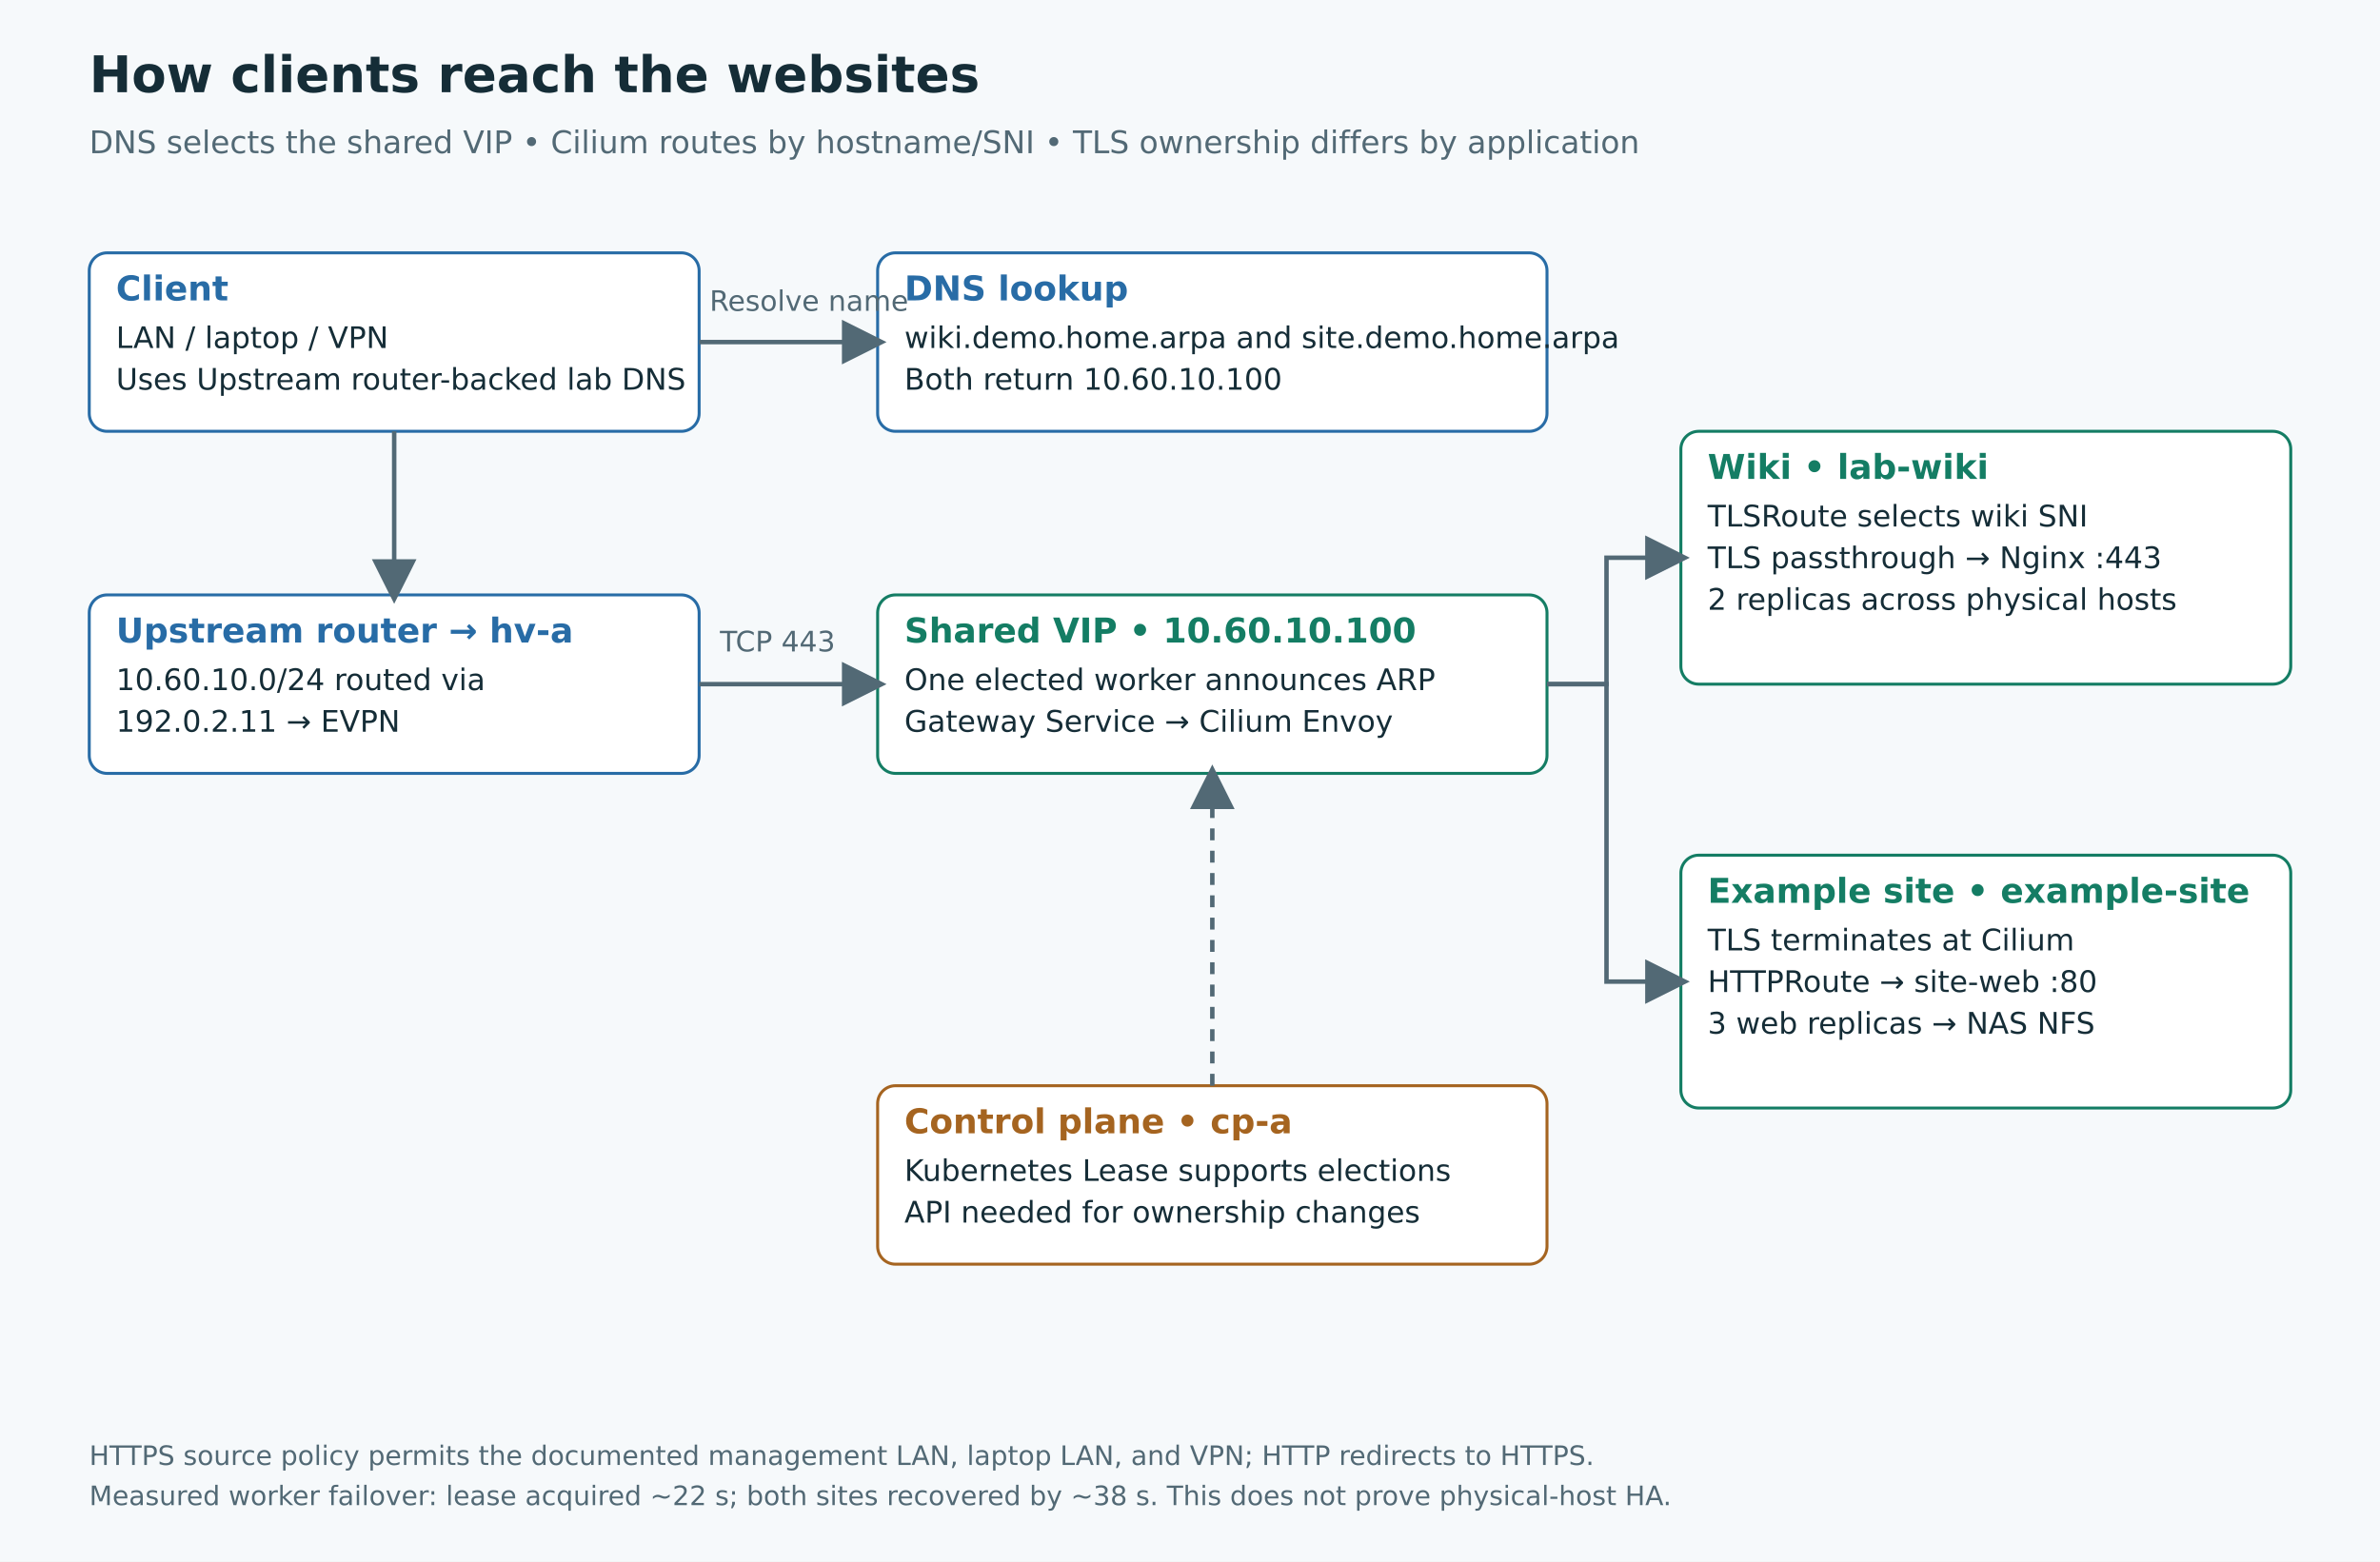
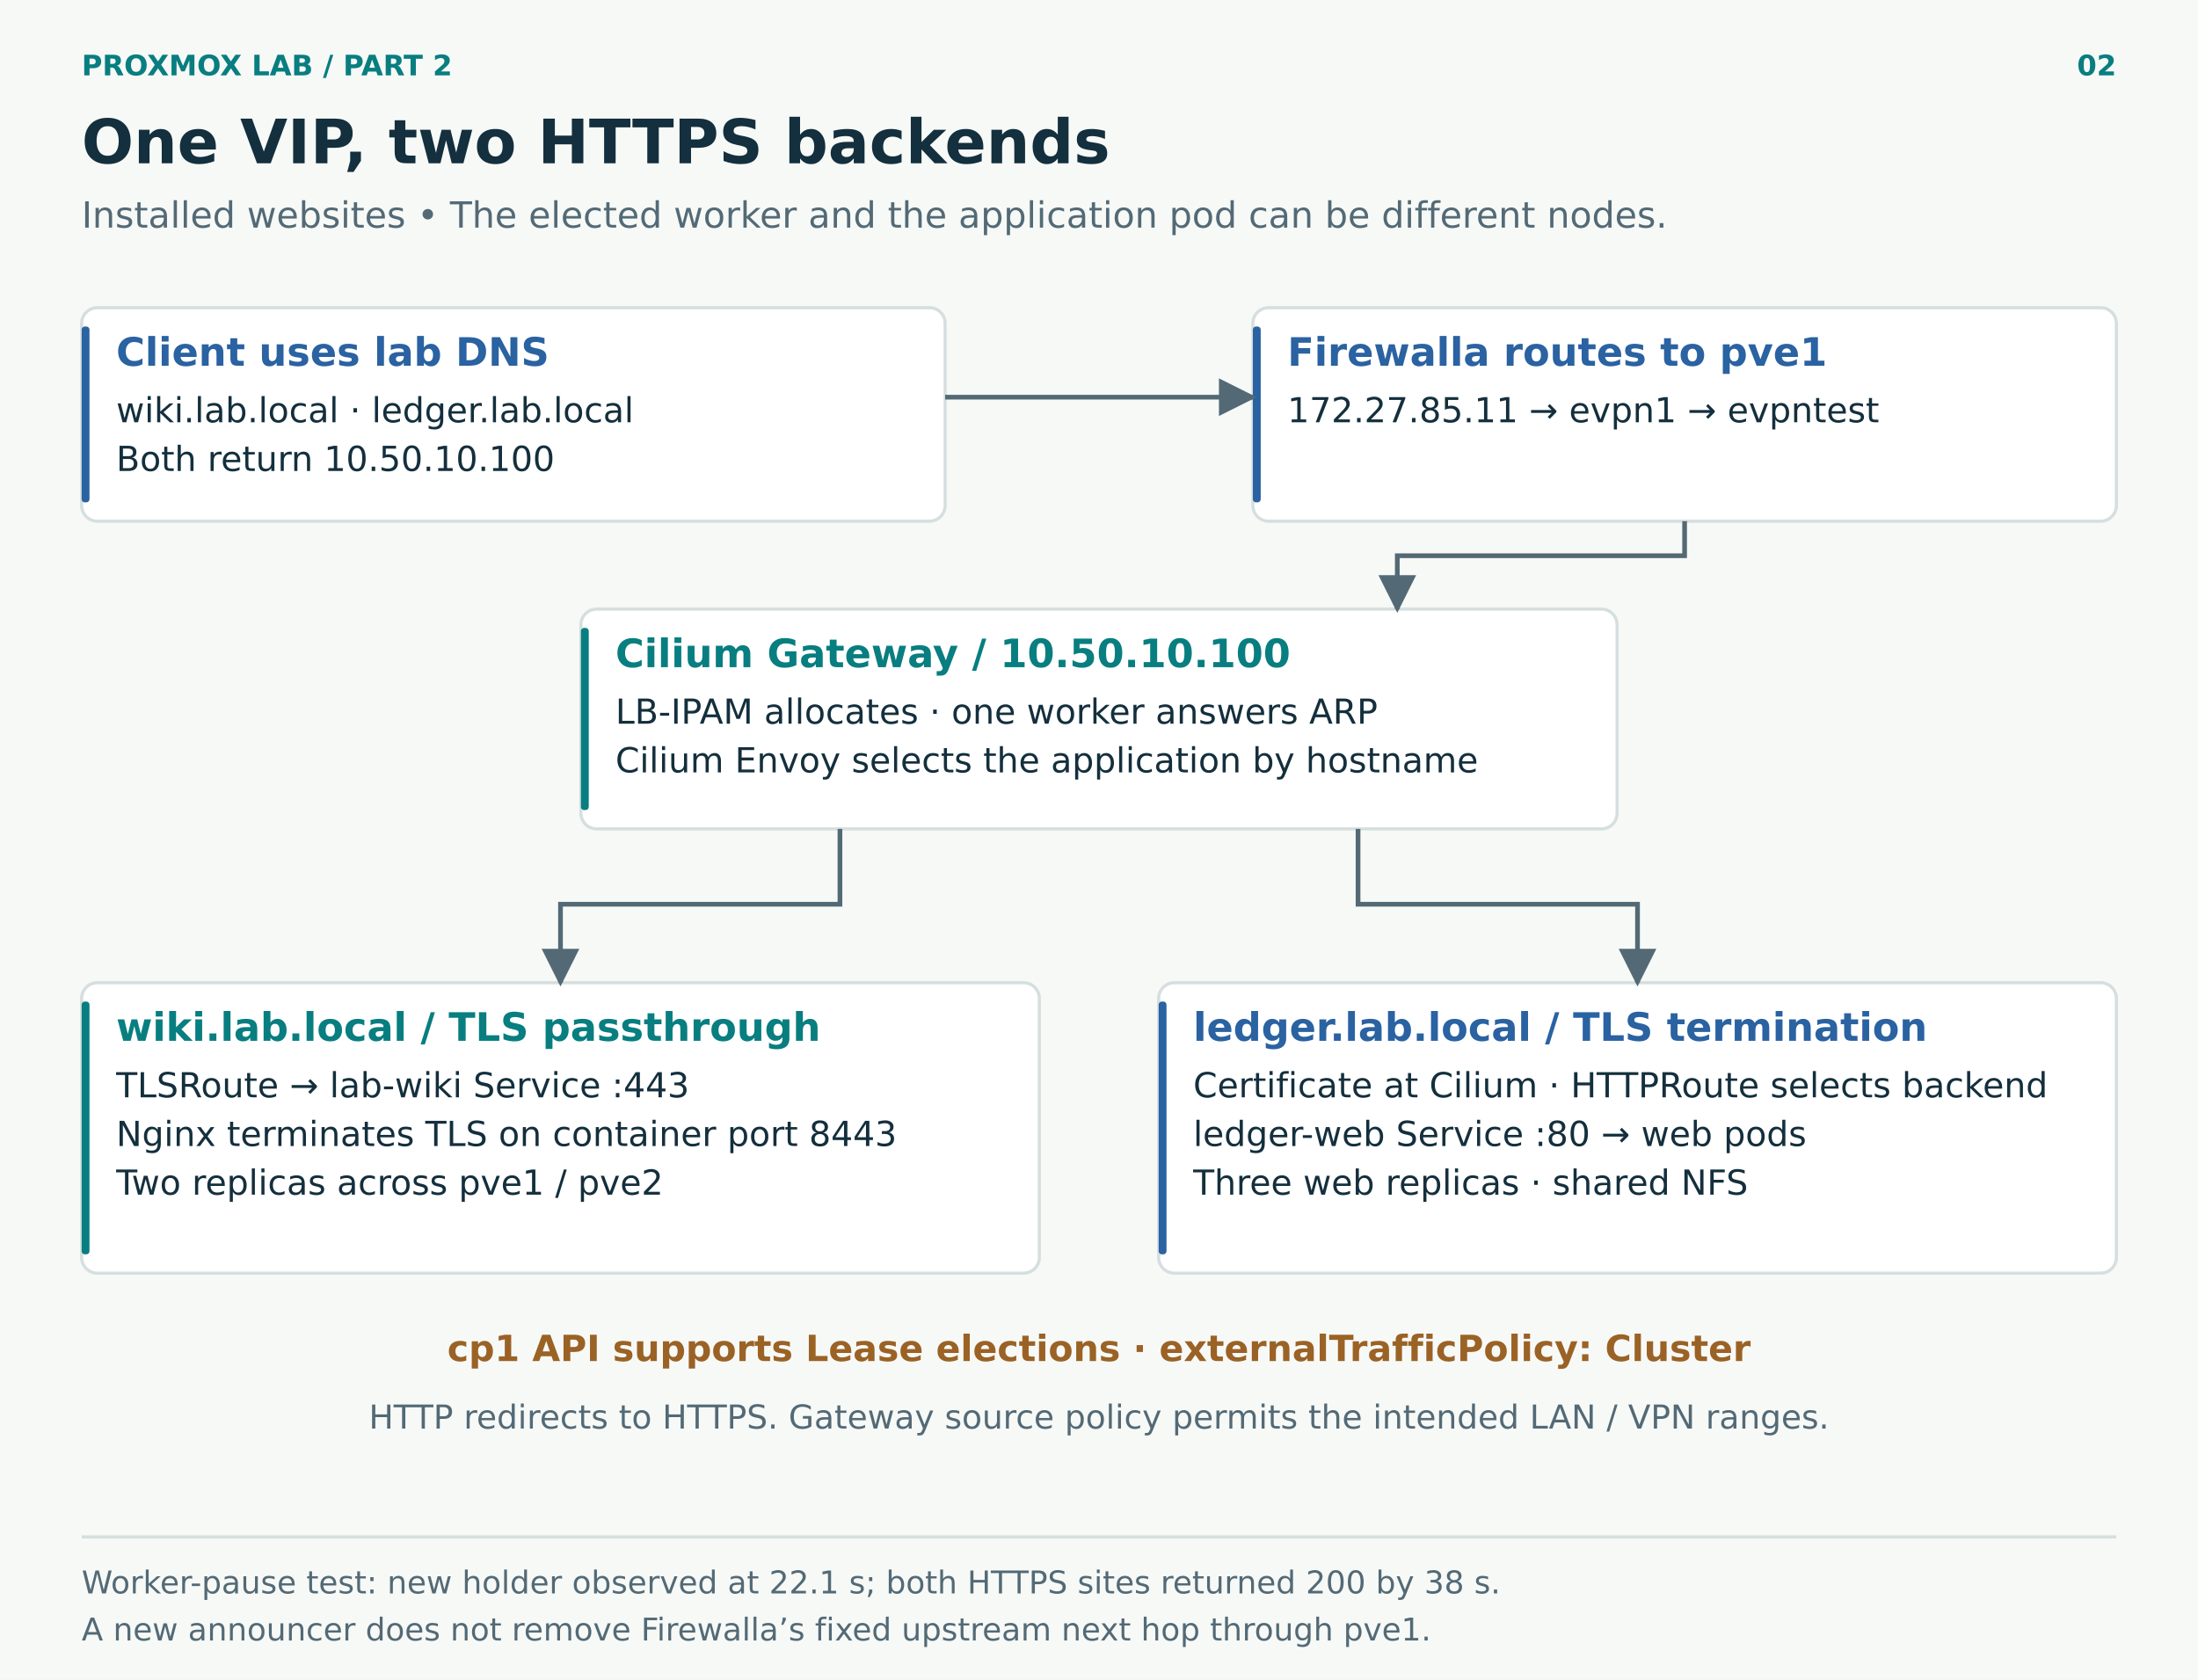
- <svg xmlns="http://www.w3.org/2000/svg" width="1600" height="1050" viewBox="0 0 1600 1050">
+ <svg xmlns="http://www.w3.org/2000/svg" width="1400" height="1070" viewBox="0 0 1400 1070" role="img">
  <defs>
-     <marker id="arrow" markerWidth="10" markerHeight="10" refX="8" refY="5" orient="auto-start-reverse">
-       <path d="M0,0 L10,5 L0,10" fill="#526975" />
+     <marker id="arr" viewBox="0 0 10 10" refX="9" refY="5" markerWidth="8" markerHeight="8" orient="auto-start-reverse">
+       <path d="M0 0L10 5L0 10Z" fill="#536a76" />
    </marker>
  </defs>
-   <rect width="1600" height="1050" fill="#f6f9fb" />
-   <text x="60" y="62" font-family="DejaVu Sans, sans-serif" font-size="34" fill="#152d37" font-weight="700" text-anchor="start">How clients reach the websites</text>
-   <text x="60" y="103" font-family="DejaVu Sans, sans-serif" font-size="21" fill="#526975" font-weight="400" text-anchor="start">DNS selects the shared VIP • Cilium routes by hostname/SNI • TLS ownership differs by application</text>
-   <rect x="60" y="170" width="410" height="120" rx="12" fill="white" stroke="#286ca6" stroke-width="2" />
-   <text x="78" y="202" font-family="DejaVu Sans, sans-serif" font-size="23" fill="#286ca6" font-weight="700" text-anchor="start">Client</text>
-   <text x="78" y="234" font-family="DejaVu Sans, sans-serif" font-size="20" fill="#152d37" font-weight="400" text-anchor="start">LAN / laptop / VPN</text>
-   <text x="78" y="262" font-family="DejaVu Sans, sans-serif" font-size="20" fill="#152d37" font-weight="400" text-anchor="start">Uses Upstream router-backed lab DNS</text>
-   <rect x="590" y="170" width="450" height="120" rx="12" fill="white" stroke="#286ca6" stroke-width="2" />
-   <text x="608" y="202" font-family="DejaVu Sans, sans-serif" font-size="23" fill="#286ca6" font-weight="700" text-anchor="start">DNS lookup</text>
-   <text x="608" y="234" font-family="DejaVu Sans, sans-serif" font-size="20" fill="#152d37" font-weight="400" text-anchor="start">wiki.demo.home.arpa and site.demo.home.arpa</text>
-   <text x="608" y="262" font-family="DejaVu Sans, sans-serif" font-size="20" fill="#152d37" font-weight="400" text-anchor="start">Both return 10.60.10.100</text>
-   <polyline points="470,230 590,230" fill="none" stroke="#526975" stroke-width="3" marker-end="url(#arrow)" />
-   <text x="477" y="209" font-family="DejaVu Sans, sans-serif" font-size="19" fill="#526975" font-weight="400" text-anchor="start">Resolve name</text>
-   <rect x="60" y="400" width="410" height="120" rx="12" fill="white" stroke="#286ca6" stroke-width="2" />
-   <text x="78" y="432" font-family="DejaVu Sans, sans-serif" font-size="23" fill="#286ca6" font-weight="700" text-anchor="start">Upstream router → hv-a</text>
-   <text x="78" y="464" font-family="DejaVu Sans, sans-serif" font-size="20" fill="#152d37" font-weight="400" text-anchor="start">10.60.10.0/24 routed via</text>
-   <text x="78" y="492" font-family="DejaVu Sans, sans-serif" font-size="20" fill="#152d37" font-weight="400" text-anchor="start">192.0.2.11 → EVPN</text>
-   <polyline points="265,290 265,400" fill="none" stroke="#526975" stroke-width="3" marker-end="url(#arrow)" />
-   <rect x="590" y="400" width="450" height="120" rx="12" fill="white" stroke="#147d64" stroke-width="2" />
-   <text x="608" y="432" font-family="DejaVu Sans, sans-serif" font-size="23" fill="#147d64" font-weight="700" text-anchor="start">Shared VIP • 10.60.10.100</text>
-   <text x="608" y="464" font-family="DejaVu Sans, sans-serif" font-size="20" fill="#152d37" font-weight="400" text-anchor="start">One elected worker announces ARP</text>
-   <text x="608" y="492" font-family="DejaVu Sans, sans-serif" font-size="20" fill="#152d37" font-weight="400" text-anchor="start">Gateway Service → Cilium Envoy</text>
-   <polyline points="470,460 590,460" fill="none" stroke="#526975" stroke-width="3" marker-end="url(#arrow)" />
-   <text x="484" y="438" font-family="DejaVu Sans, sans-serif" font-size="19" fill="#526975" font-weight="400" text-anchor="start">TCP 443</text>
-   <rect x="1130" y="290" width="410" height="170" rx="12" fill="white" stroke="#147d64" stroke-width="2" />
-   <text x="1148" y="322" font-family="DejaVu Sans, sans-serif" font-size="23" fill="#147d64" font-weight="700" text-anchor="start">Wiki • lab-wiki</text>
-   <text x="1148" y="354" font-family="DejaVu Sans, sans-serif" font-size="20" fill="#152d37" font-weight="400" text-anchor="start">TLSRoute selects wiki SNI</text>
-   <text x="1148" y="382" font-family="DejaVu Sans, sans-serif" font-size="20" fill="#152d37" font-weight="400" text-anchor="start">TLS passthrough → Nginx :443</text>
-   <text x="1148" y="410" font-family="DejaVu Sans, sans-serif" font-size="20" fill="#152d37" font-weight="400" text-anchor="start">2 replicas across physical hosts</text>
-   <rect x="1130" y="575" width="410" height="170" rx="12" fill="white" stroke="#147d64" stroke-width="2" />
-   <text x="1148" y="607" font-family="DejaVu Sans, sans-serif" font-size="23" fill="#147d64" font-weight="700" text-anchor="start">Example site • example-site</text>
-   <text x="1148" y="639" font-family="DejaVu Sans, sans-serif" font-size="20" fill="#152d37" font-weight="400" text-anchor="start">TLS terminates at Cilium</text>
-   <text x="1148" y="667" font-family="DejaVu Sans, sans-serif" font-size="20" fill="#152d37" font-weight="400" text-anchor="start">HTTPRoute → site-web :80</text>
-   <text x="1148" y="695" font-family="DejaVu Sans, sans-serif" font-size="20" fill="#152d37" font-weight="400" text-anchor="start">3 web replicas → NAS NFS</text>
-   <polyline points="1040,460 1080,460 1080,375 1130,375" fill="none" stroke="#526975" stroke-width="3" marker-end="url(#arrow)" />
-   <polyline points="1040,460 1080,460 1080,660 1130,660" fill="none" stroke="#526975" stroke-width="3" marker-end="url(#arrow)" />
-   <rect x="590" y="730" width="450" height="120" rx="12" fill="white" stroke="#a56420" stroke-width="2" />
-   <text x="608" y="762" font-family="DejaVu Sans, sans-serif" font-size="23" fill="#a56420" font-weight="700" text-anchor="start">Control plane • cp-a</text>
-   <text x="608" y="794" font-family="DejaVu Sans, sans-serif" font-size="20" fill="#152d37" font-weight="400" text-anchor="start">Kubernetes Lease supports elections</text>
-   <text x="608" y="822" font-family="DejaVu Sans, sans-serif" font-size="20" fill="#152d37" font-weight="400" text-anchor="start">API needed for ownership changes</text>
-   <polyline points="815,730 815,520" fill="none" stroke="#526975" stroke-width="3" marker-end="url(#arrow)" stroke-dasharray="8 7" />
-   <text x="60" y="985" font-family="DejaVu Sans, sans-serif" font-size="18" fill="#526975" font-weight="400" text-anchor="start">HTTPS source policy permits the documented management LAN, laptop LAN, and VPN; HTTP redirects to HTTPS.</text>
-   <text x="60" y="1012" font-family="DejaVu Sans, sans-serif" font-size="18" fill="#526975" font-weight="400" text-anchor="start">Measured worker failover: lease acquired ~22 s; both sites recovered by ~38 s. This does not prove physical-host HA.</text>
+   <rect width="1400" height="1070" fill="#f7f9f7" />
+   <text x="52" y="48" font-family="DejaVu Sans,sans-serif" font-size="18" font-weight="700" fill="#087e80" text-anchor="start">PROXMOX LAB  /  PART 2</text>
+   <text x="1348" y="48" font-family="DejaVu Sans,sans-serif" font-size="18" font-weight="700" fill="#087e80" text-anchor="end">02</text>
+   <text x="52" y="104" font-family="DejaVu Sans,sans-serif" font-size="39" font-weight="700" fill="#142f3d" text-anchor="start">One VIP, two HTTPS backends</text>
+   <text x="52" y="145" font-family="DejaVu Sans,sans-serif" font-size="23" font-weight="400" fill="#536a76" text-anchor="start">Installed websites • The elected worker and the application pod can be different nodes.</text>
+   <rect x="52" y="196" width="550" height="136" rx="10" fill="white" stroke="#d5dfdf" stroke-width="2" />
+   <rect x="52" y="208" width="5" height="112" rx="2" fill="#2a62a2" />
+   <text x="74" y="233" font-family="DejaVu Sans,sans-serif" font-size="25" font-weight="700" fill="#2a62a2" text-anchor="start">Client uses lab DNS</text>
+   <text x="74" y="269" font-family="DejaVu Sans,sans-serif" font-size="22" font-weight="400" fill="#142f3d" text-anchor="start">wiki.lab.local · ledger.lab.local</text>
+   <text x="74" y="300" font-family="DejaVu Sans,sans-serif" font-size="22" font-weight="400" fill="#142f3d" text-anchor="start">Both return 10.50.10.100</text>
+   <rect x="798" y="196" width="550" height="136" rx="10" fill="white" stroke="#d5dfdf" stroke-width="2" />
+   <rect x="798" y="208" width="5" height="112" rx="2" fill="#2a62a2" />
+   <text x="820" y="233" font-family="DejaVu Sans,sans-serif" font-size="25" font-weight="700" fill="#2a62a2" text-anchor="start">Firewalla routes to pve1</text>
+   <text x="820" y="269" font-family="DejaVu Sans,sans-serif" font-size="22" font-weight="400" fill="#142f3d" text-anchor="start">172.27.85.11 → evpn1 → evpntest</text>
+   <polyline points="602,253 798,253" fill="none" stroke="#536a76" stroke-width="3" marker-end="url(#arr)" />
+   <rect x="370" y="388" width="660" height="140" rx="10" fill="white" stroke="#d5dfdf" stroke-width="2" />
+   <rect x="370" y="400" width="5" height="116" rx="2" fill="#087e80" />
+   <text x="392" y="425" font-family="DejaVu Sans,sans-serif" font-size="25" font-weight="700" fill="#087e80" text-anchor="start">Cilium Gateway  /  10.50.10.100</text>
+   <text x="392" y="461" font-family="DejaVu Sans,sans-serif" font-size="22" font-weight="400" fill="#142f3d" text-anchor="start">LB-IPAM allocates · one worker answers ARP</text>
+   <text x="392" y="492" font-family="DejaVu Sans,sans-serif" font-size="22" font-weight="400" fill="#142f3d" text-anchor="start">Cilium Envoy selects the application by hostname</text>
+   <polyline points="1073,332 1073,354 890,354 890,388" fill="none" stroke="#536a76" stroke-width="3" marker-end="url(#arr)" />
+   <rect x="52" y="626" width="610" height="185" rx="10" fill="white" stroke="#d5dfdf" stroke-width="2" />
+   <rect x="52" y="638" width="5" height="161" rx="2" fill="#087e80" />
+   <text x="74" y="663" font-family="DejaVu Sans,sans-serif" font-size="25" font-weight="700" fill="#087e80" text-anchor="start">wiki.lab.local  /  TLS passthrough</text>
+   <text x="74" y="699" font-family="DejaVu Sans,sans-serif" font-size="22" font-weight="400" fill="#142f3d" text-anchor="start">TLSRoute → lab-wiki Service :443</text>
+   <text x="74" y="730" font-family="DejaVu Sans,sans-serif" font-size="22" font-weight="400" fill="#142f3d" text-anchor="start">Nginx terminates TLS on container port 8443</text>
+   <text x="74" y="761" font-family="DejaVu Sans,sans-serif" font-size="22" font-weight="400" fill="#142f3d" text-anchor="start">Two replicas across pve1 / pve2</text>
+   <rect x="738" y="626" width="610" height="185" rx="10" fill="white" stroke="#d5dfdf" stroke-width="2" />
+   <rect x="738" y="638" width="5" height="161" rx="2" fill="#2a62a2" />
+   <text x="760" y="663" font-family="DejaVu Sans,sans-serif" font-size="25" font-weight="700" fill="#2a62a2" text-anchor="start">ledger.lab.local  /  TLS termination</text>
+   <text x="760" y="699" font-family="DejaVu Sans,sans-serif" font-size="22" font-weight="400" fill="#142f3d" text-anchor="start">Certificate at Cilium · HTTPRoute selects backend</text>
+   <text x="760" y="730" font-family="DejaVu Sans,sans-serif" font-size="22" font-weight="400" fill="#142f3d" text-anchor="start">ledger-web Service :80 → web pods</text>
+   <text x="760" y="761" font-family="DejaVu Sans,sans-serif" font-size="22" font-weight="400" fill="#142f3d" text-anchor="start">Three web replicas · shared NFS</text>
+   <polyline points="535,528 535,576 357,576 357,626" fill="none" stroke="#536a76" stroke-width="3" marker-end="url(#arr)" />
+   <polyline points="865,528 865,576 1043,576 1043,626" fill="none" stroke="#536a76" stroke-width="3" marker-end="url(#arr)" />
+   <text x="700" y="867" font-family="DejaVu Sans,sans-serif" font-size="23" font-weight="700" fill="#9b6225" text-anchor="middle">cp1 API supports Lease elections  ·  externalTrafficPolicy: Cluster</text>
+   <text x="700" y="910" font-family="DejaVu Sans,sans-serif" font-size="21" font-weight="400" fill="#536a76" text-anchor="middle">HTTP redirects to HTTPS. Gateway source policy permits the intended LAN / VPN ranges.</text>
+   <path d="M52 979H1348" stroke="#d5dfdf" stroke-width="2" />
+   <text x="52" y="1015" font-family="DejaVu Sans,sans-serif" font-size="20" font-weight="400" fill="#536a76" text-anchor="start">Worker-pause test: new holder observed at 22.1 s; both HTTPS sites returned 200 by 38 s.</text>
+   <text x="52" y="1045" font-family="DejaVu Sans,sans-serif" font-size="20" font-weight="400" fill="#536a76" text-anchor="start">A new announcer does not remove Firewalla’s fixed upstream next hop through pve1.</text>
</svg>
